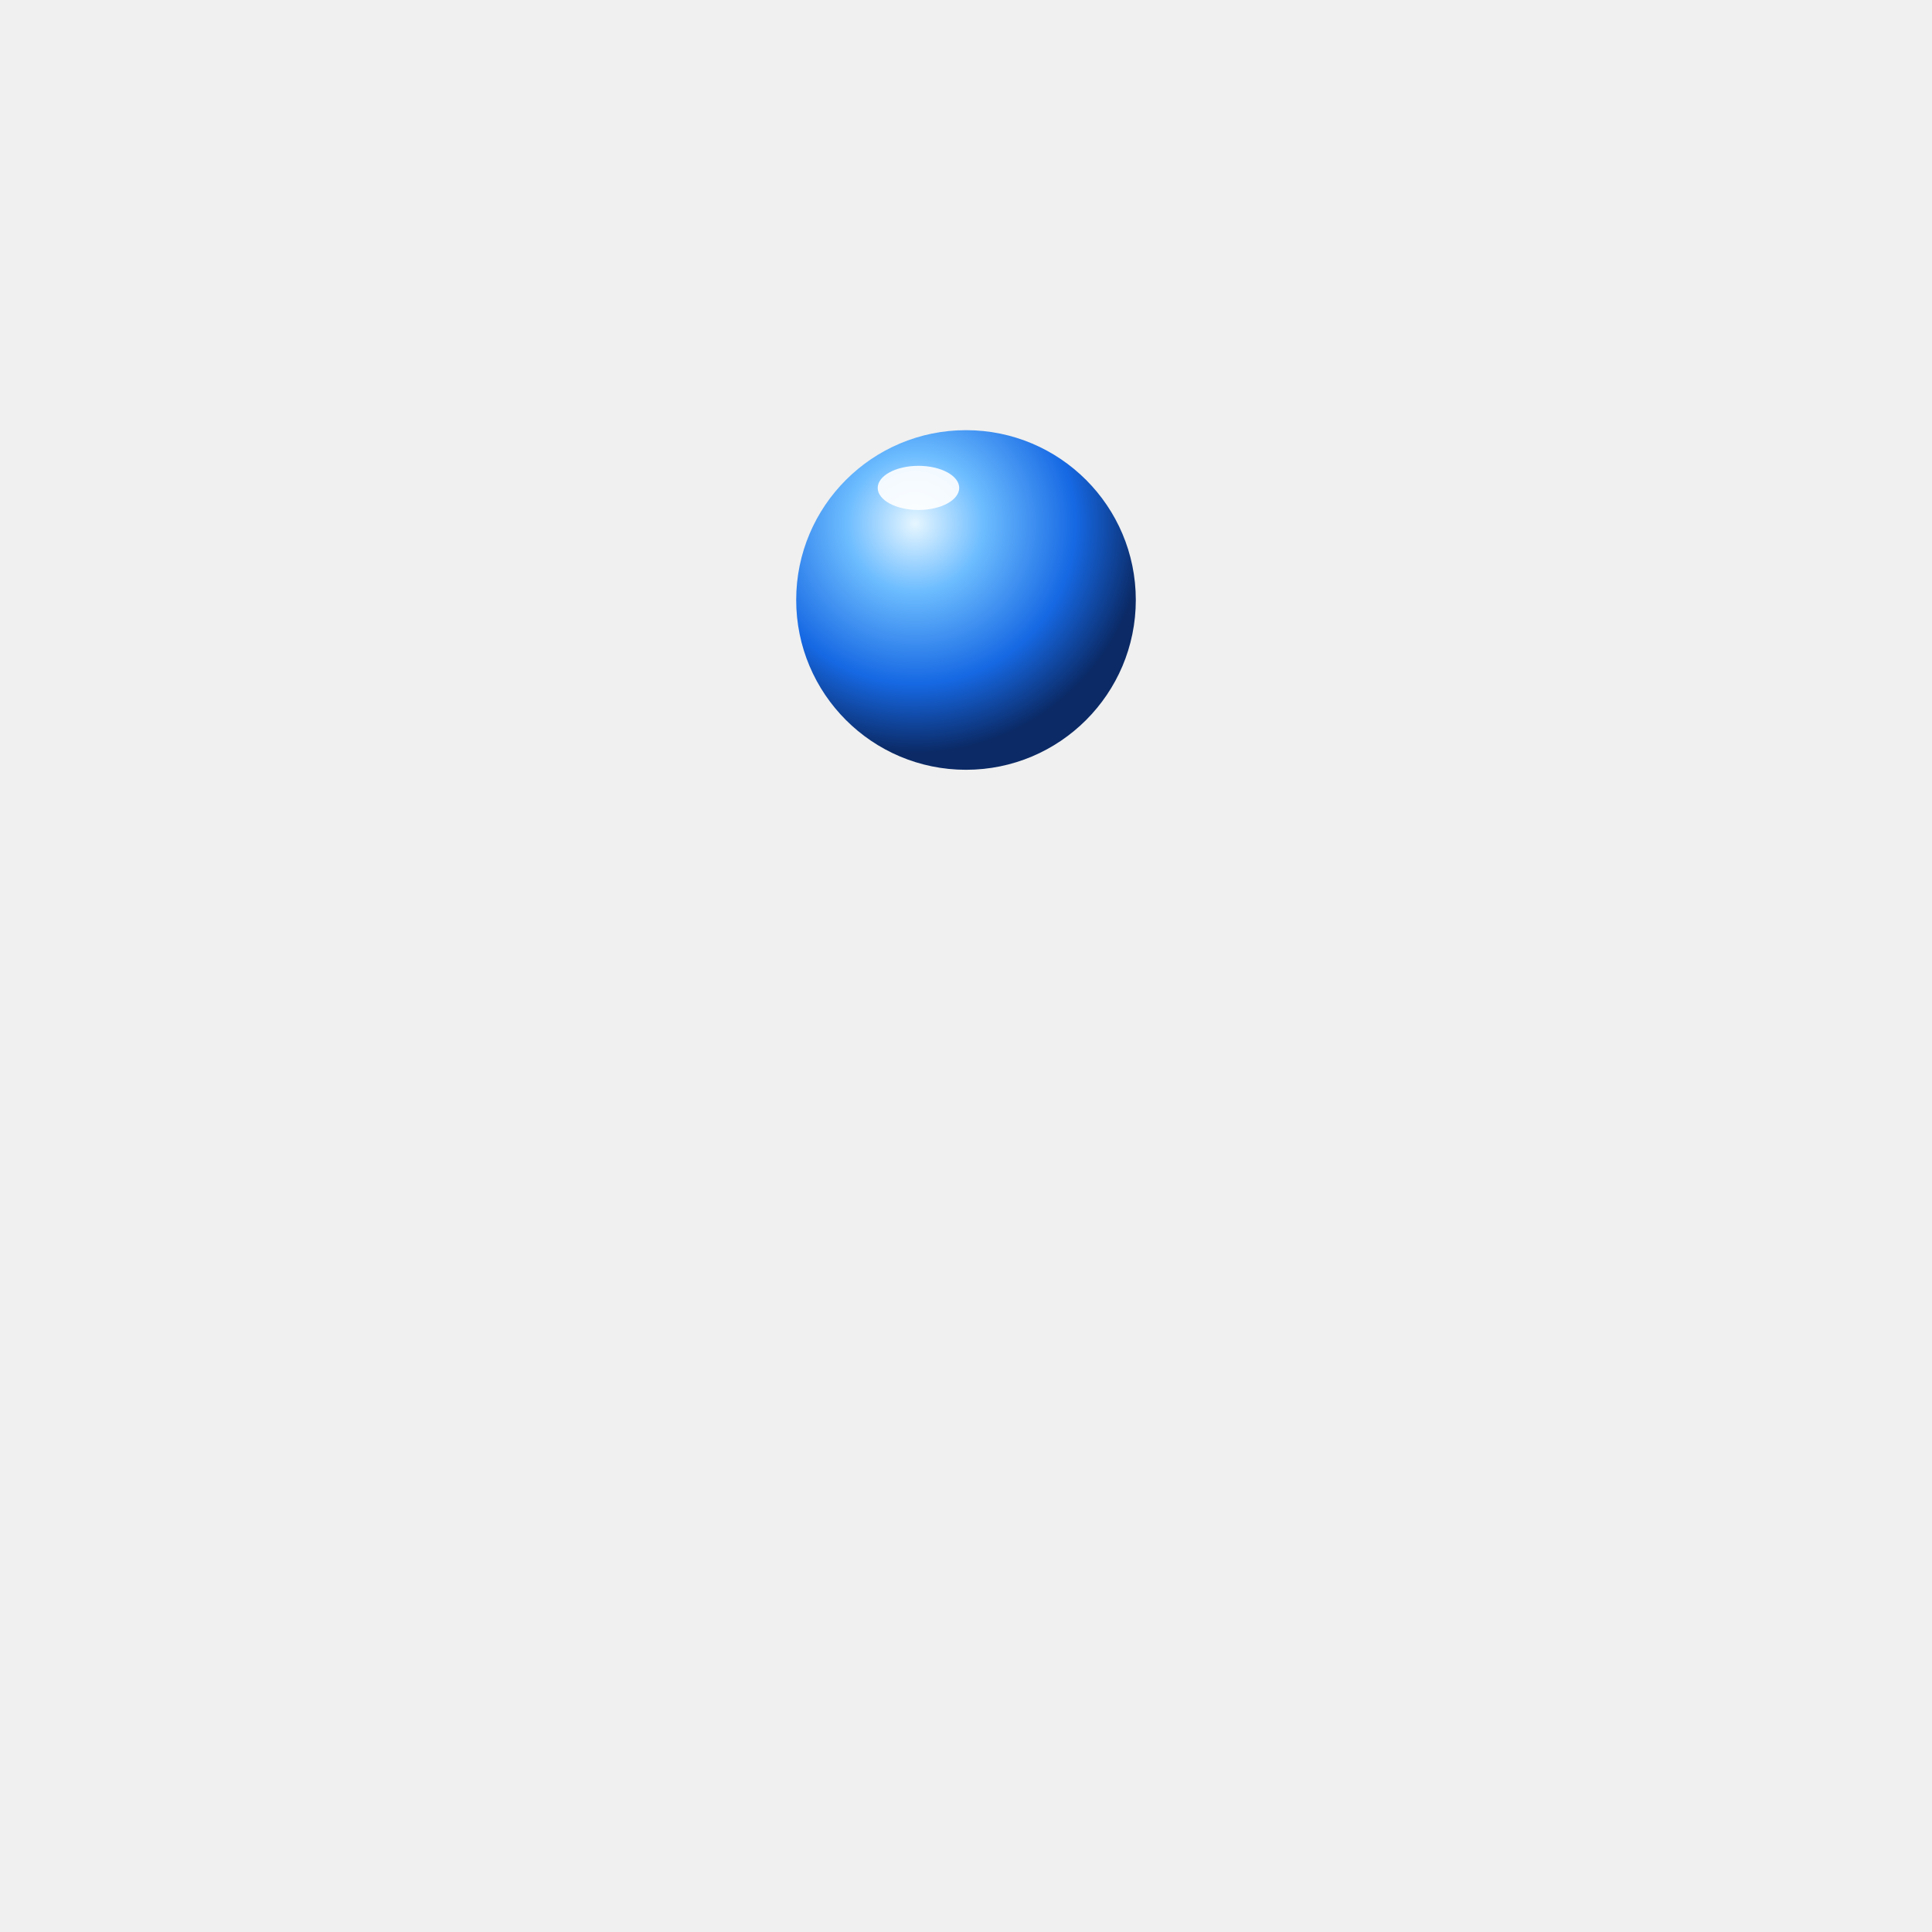
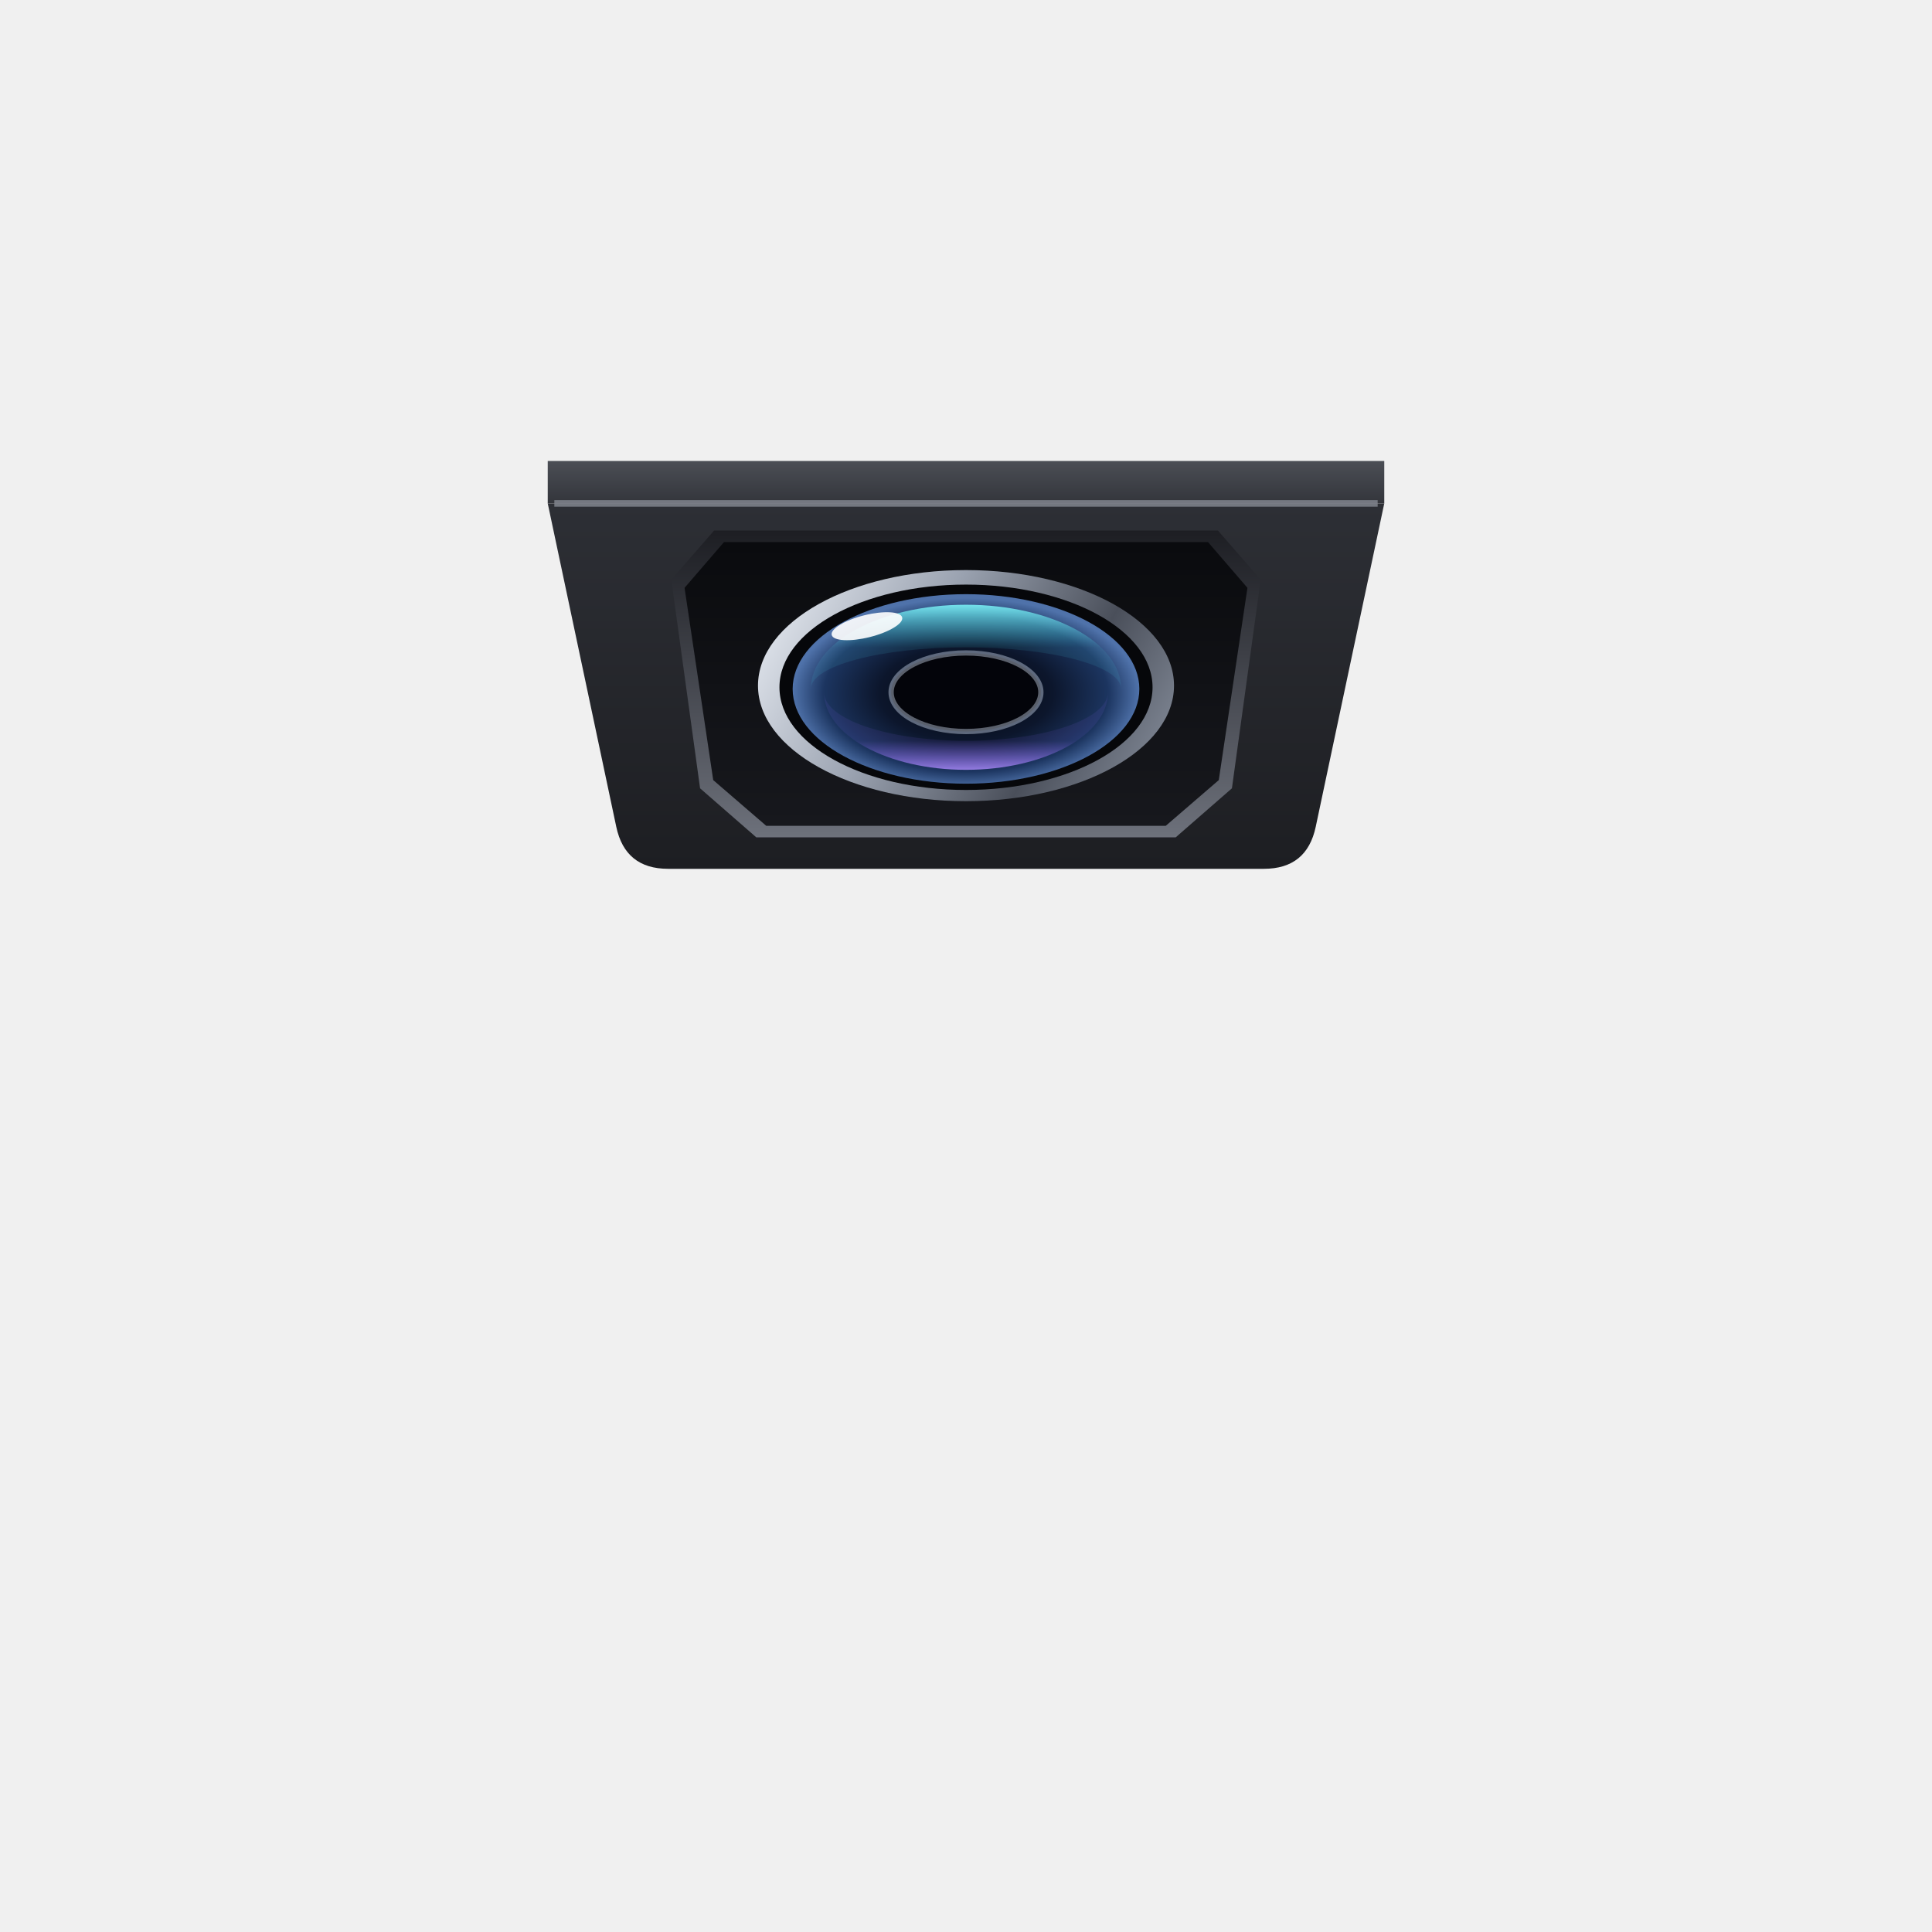
<svg xmlns="http://www.w3.org/2000/svg" width="1024" height="1024" viewBox="0 0 1024 1024">
  <defs>
-     <radialGradient id="ball" gradientUnits="userSpaceOnUse" cx="485" cy="277.5" r="121.5">
-       <stop offset="0" stop-color="#e6f6ff" />
-       <stop offset=".3" stop-color="#6cbcff" />
-       <stop offset=".7" stop-color="#1668e3" />
-       <stop offset="1" stop-color="#0b2a66" />
+     <linearGradient id="hf" gradientUnits="userSpaceOnUse" x1="0" y1="339.53" x2="0" y2="352.38">
+       <stop offset="0" stop-color="#4b4e55" />
+       <stop offset="1" stop-color="#33353b" />
+     </linearGradient>
+     <linearGradient id="hb" gradientUnits="userSpaceOnUse" x1="0" y1="352.38" x2="0" y2="463.05">
+       <stop offset="0" stop-color="#2d2f35" />
+       <stop offset="1" stop-color="#1d1e22" />
+     </linearGradient>
+     <linearGradient id="rb" gradientUnits="userSpaceOnUse" x1="0" y1="360.6" x2="0" y2="453.53">
+       <stop offset="0" stop-color="#1d1e23" />
+       <stop offset="1" stop-color="#6d717b" />
+     </linearGradient>
+     <linearGradient id="rc" gradientUnits="userSpaceOnUse" x1="0" y1="364.1" x2="0" y2="450.03">
+       <stop offset="0" stop-color="#0a0b0e" />
+       <stop offset="1" stop-color="#17181d" />
+     </linearGradient>
+     <linearGradient id="co" gradientUnits="userSpaceOnUse" x1="449" y1="372.57" x2="575" y2="442.57">
+       <stop offset="0" stop-color="#eef2f8" />
+       <stop offset="0.38" stop-color="#9aa2b0" />
+       <stop offset="0.7" stop-color="#4a4f5a" />
+       <stop offset="1" stop-color="#8d95a3" />
+     </linearGradient>
+     <radialGradient id="gl" gradientUnits="userSpaceOnUse" cx="512" cy="408.57" r="52.5" gradientTransform="translate(0 185.22) scale(1 0.55)">
+       <stop offset="0" stop-color="#04060c" />
+       <stop offset="0.5" stop-color="#0c162c" />
+       <stop offset="0.82" stop-color="#1c3560" />
+       <stop offset="1" stop-color="#4f72aa" />
    </radialGradient>
+     <linearGradient id="c1" gradientUnits="userSpaceOnUse" x1="0" y1="383.07" x2="0" y2="395.97">
+       <stop offset="0" stop-color="#7af0f5" stop-opacity="0.9" />
+       <stop offset="1" stop-color="#3fc3d6" stop-opacity="0.12" />
+     </linearGradient>
+     <linearGradient id="c2" gradientUnits="userSpaceOnUse" x1="0" y1="424.27" x2="0" y2="433.07">
+       <stop offset="0" stop-color="#8a63f5" stop-opacity="0.1" />
+       <stop offset="1" stop-color="#b08cff" stop-opacity="0.8" />
+     </linearGradient>
  </defs>
-   <circle cx="512" cy="318" r="90" fill="url(#ball)" />
-   <ellipse cx="486.8" cy="258.6" rx="21.6" ry="11.7" fill="#fff" fill-opacity=".9" />
+   <g transform="translate(-384 -349.85) scale(1.75)">
+     <path d="M385.32 352.38L638.68 352.38L617.92 450.33Q615.22 463.05 602.22 463.05L421.78 463.05Q408.78 463.05 406.08 450.33Z" fill="url(#hb)" />
+     <path d="M385.32 339.53L638.68 339.53L638.68 352.38L385.32 352.38Z" fill="url(#hf)" />
+     <path d="M387.32 352.38L636.68 352.38" fill="none" stroke="#7c8089" stroke-width="2" stroke-linecap="butt" stroke-opacity="0.9" />
+     <path d="M422.75 375.46L435.7 360.6L588.3 360.6L601.25 375.46L592.54 438.67L575.5 453.53L448.5 453.53L431.46 438.67Z" fill="url(#rb)" />
+     <path d="M426.76 377.95L438.7 364.1L585.3 364.1L597.24 377.95L588.56 436.18L572.5 450.03L451.5 450.03L435.44 436.18Z" fill="url(#rc)" />
+     <ellipse cx="512" cy="407.57" rx="63" ry="35" fill="url(#co)" />
+     <ellipse cx="512" cy="408.07" rx="56.5" ry="31.1" fill="#06070a" />
+     <ellipse cx="512" cy="408.57" rx="52.5" ry="28.7" fill="url(#gl)" />
+     <path d="M465 408.57A47 25.5 0 0 1 559 408.57A47 12.6 0 0 0 465 408.57Z" fill="url(#c1)" />
+     <path d="M469 409.57A43 23.5 0 0 0 555 409.57A43 14.7 0 0 1 469 409.57Z" fill="url(#c2)" />
+     <ellipse cx="512" cy="409.57" rx="22.68" ry="11.9" fill="#03040a" stroke="#c5d2e6" stroke-opacity=".45" stroke-width="1.6" />
+     <ellipse cx="482" cy="389.57" rx="11" ry="3.4" fill="#fff" fill-opacity=".9" transform="rotate(-14 482 389.57)" />
+   </g>
</svg>
